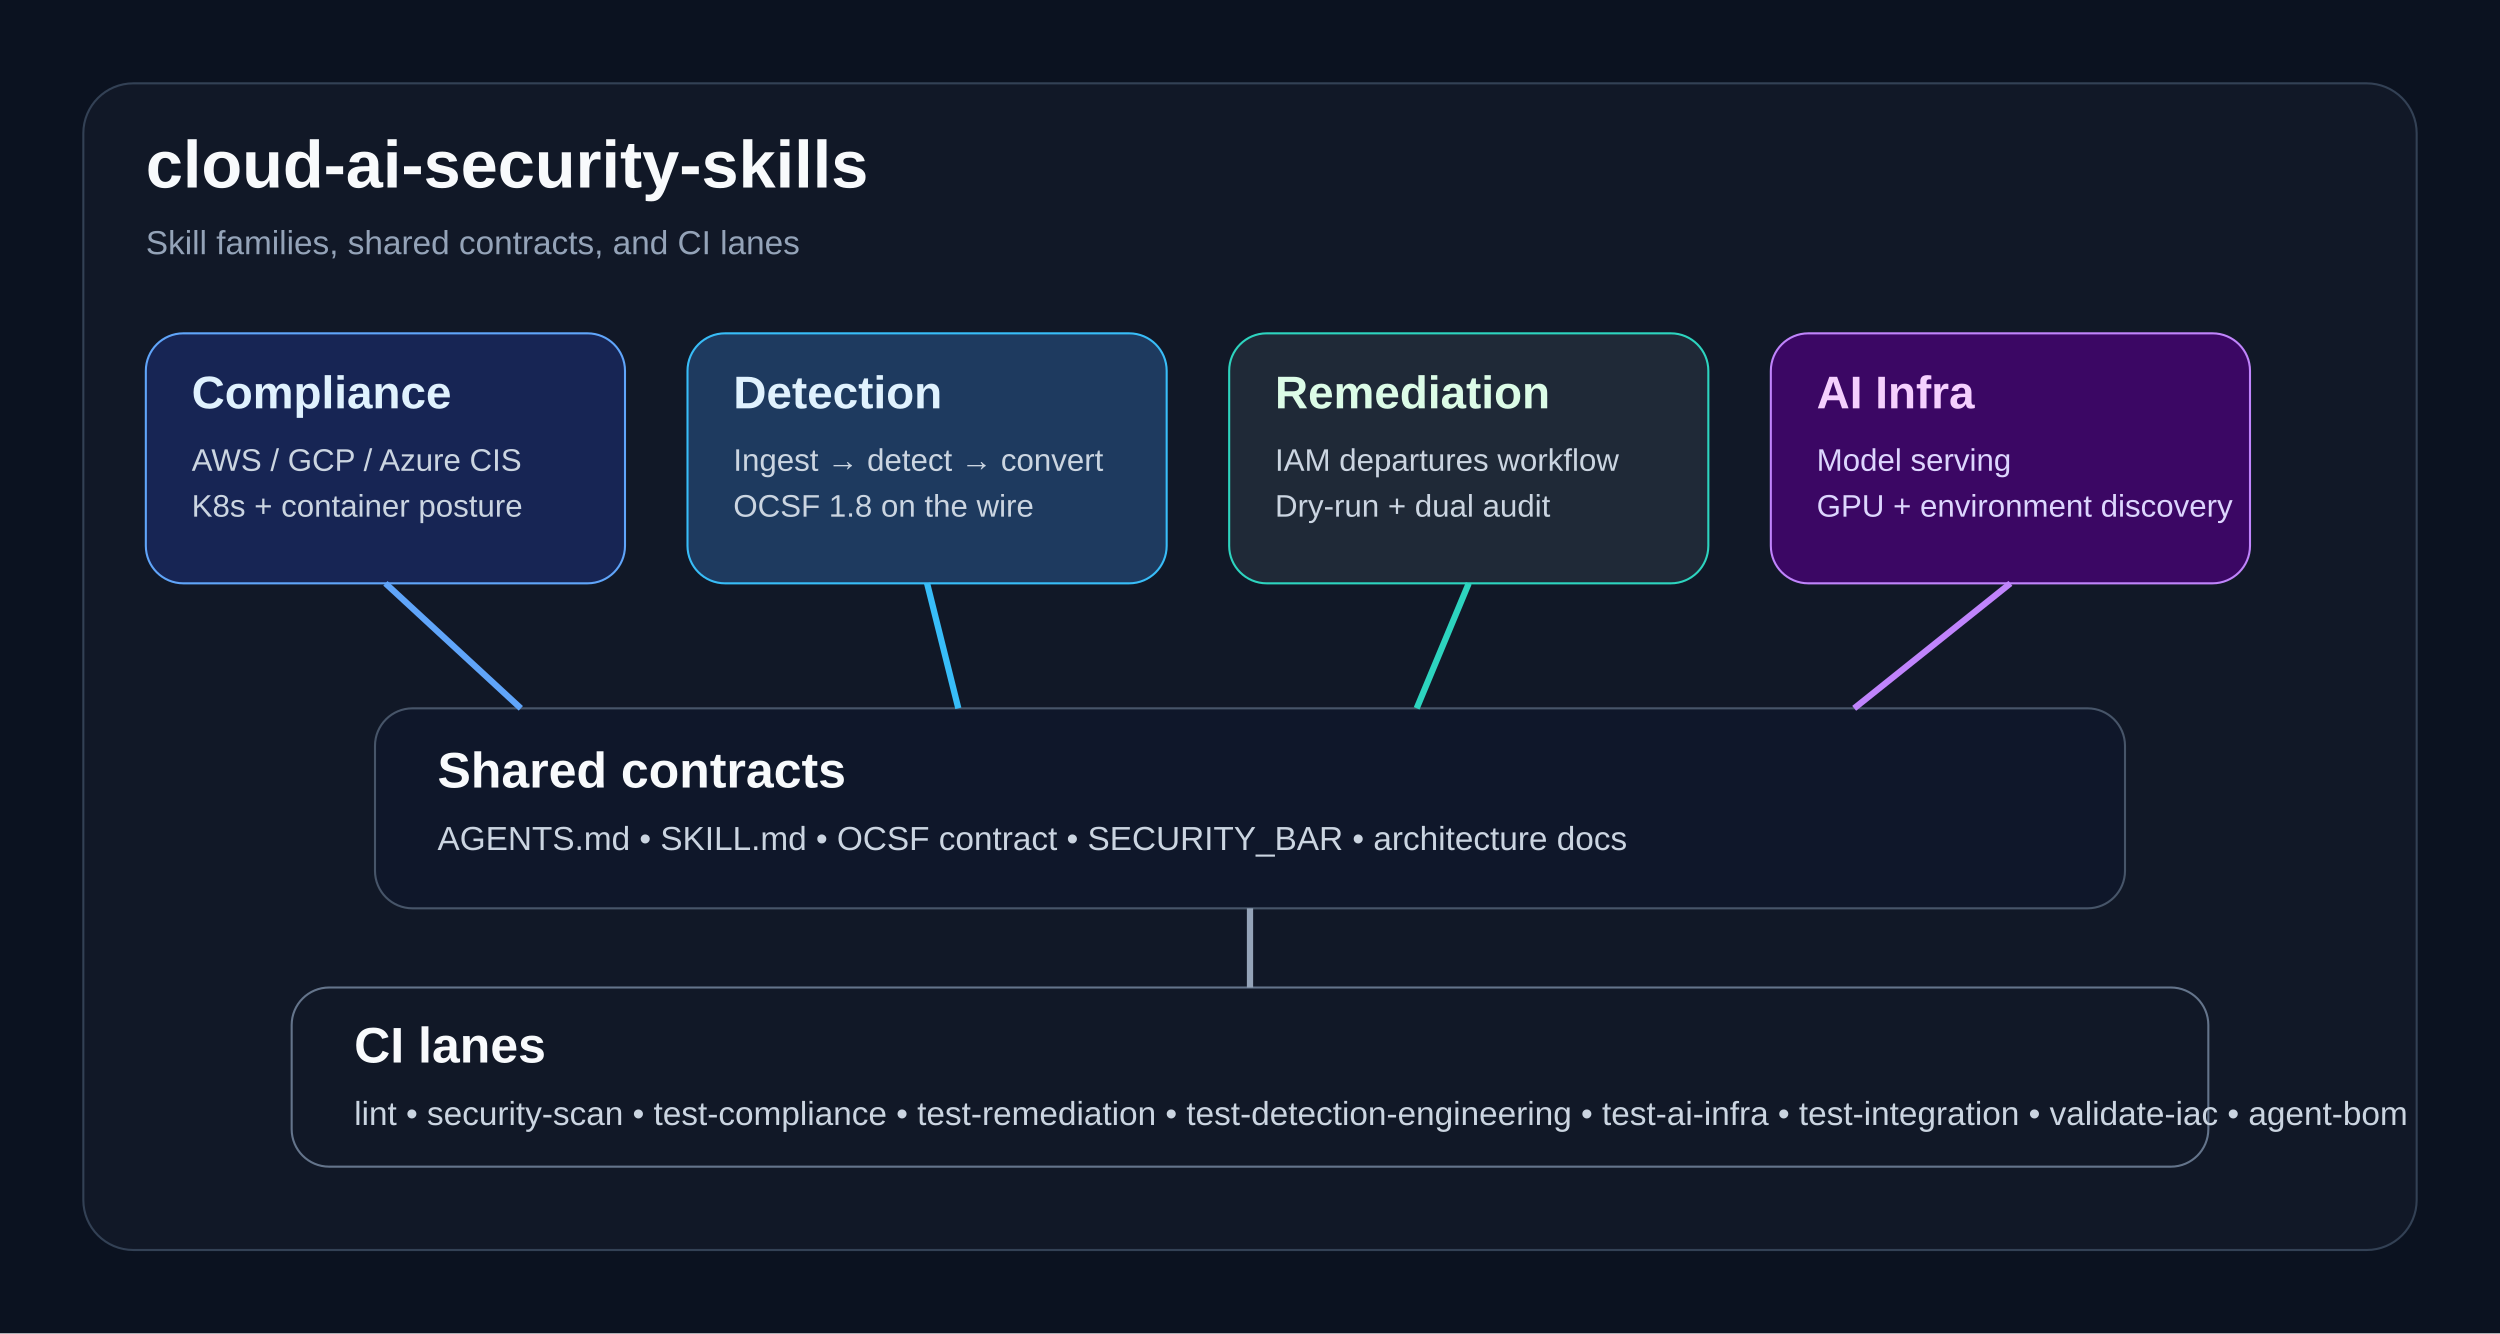
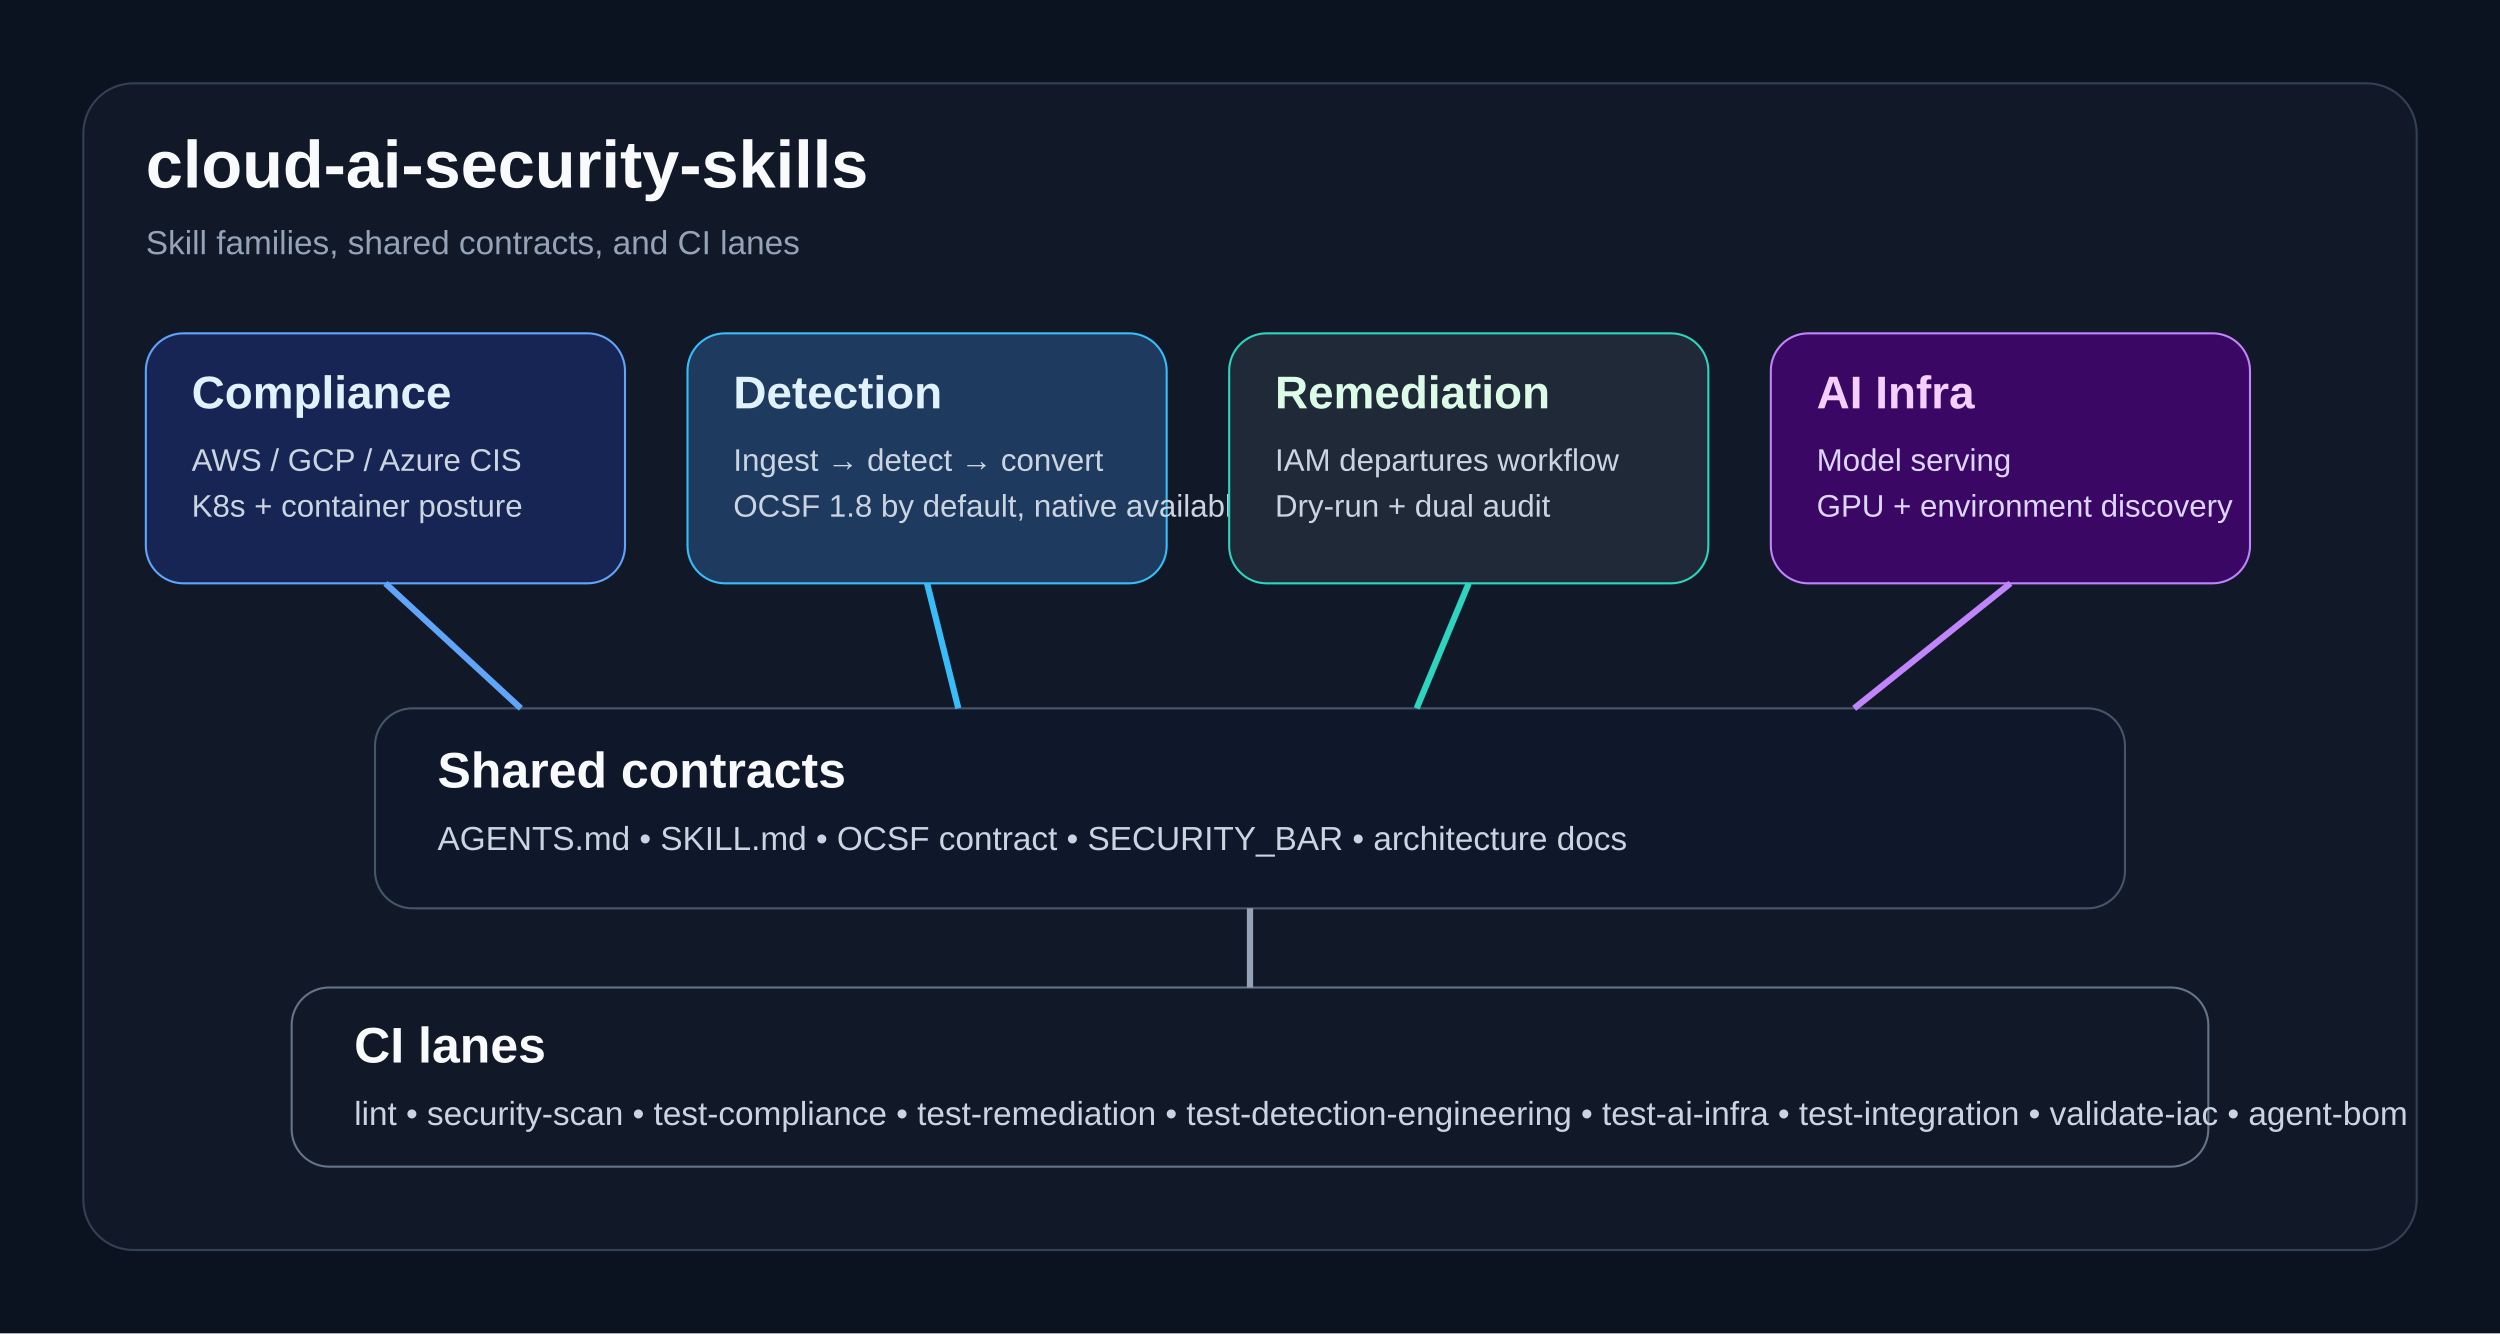
<svg xmlns="http://www.w3.org/2000/svg" width="1200" height="640" viewBox="0 0 1200 640" role="img" aria-labelledby="title desc">
  <rect width="1200" height="640" fill="#0b1220" />
  <rect x="40" y="40" width="1120" height="560" rx="24" fill="#111827" stroke="#334155" />
  <text x="70" y="90" fill="#f8fafc" font-size="32" font-family="Arial, sans-serif" font-weight="700">cloud-ai-security-skills</text>
  <text x="70" y="122" fill="#94a3b8" font-size="16" font-family="Arial, sans-serif">Skill families, shared contracts, and CI lanes</text>
  <rect x="70" y="160" width="230" height="120" rx="18" fill="#172554" stroke="#60a5fa" />
  <text x="92" y="196" fill="#e0f2fe" font-size="22" font-family="Arial, sans-serif" font-weight="700">Compliance</text>
  <text x="92" y="226" fill="#cbd5e1" font-size="15" font-family="Arial, sans-serif">AWS / GCP / Azure CIS</text>
  <text x="92" y="248" fill="#cbd5e1" font-size="15" font-family="Arial, sans-serif">K8s + container posture</text>
  <rect x="330" y="160" width="230" height="120" rx="18" fill="#1e3a5f" stroke="#38bdf8" />
  <text x="352" y="196" fill="#e0f2fe" font-size="22" font-family="Arial, sans-serif" font-weight="700">Detection</text>
  <text x="352" y="226" fill="#cbd5e1" font-size="15" font-family="Arial, sans-serif">Ingest → detect → convert</text>
-   <text x="352" y="248" fill="#cbd5e1" font-size="15" font-family="Arial, sans-serif">OCSF 1.8 on the wire</text>
+   <text x="352" y="248" fill="#cbd5e1" font-size="15" font-family="Arial, sans-serif">OCSF 1.8 by default, native available</text>
  <rect x="590" y="160" width="230" height="120" rx="18" fill="#1f2937" stroke="#2dd4bf" />
  <text x="612" y="196" fill="#dcfce7" font-size="22" font-family="Arial, sans-serif" font-weight="700">Remediation</text>
  <text x="612" y="226" fill="#cbd5e1" font-size="15" font-family="Arial, sans-serif">IAM departures workflow</text>
  <text x="612" y="248" fill="#cbd5e1" font-size="15" font-family="Arial, sans-serif">Dry-run + dual audit</text>
  <rect x="850" y="160" width="230" height="120" rx="18" fill="#3b0764" stroke="#c084fc" />
  <text x="872" y="196" fill="#f5d0fe" font-size="22" font-family="Arial, sans-serif" font-weight="700">AI Infra</text>
  <text x="872" y="226" fill="#ddd6fe" font-size="15" font-family="Arial, sans-serif">Model serving</text>
  <text x="872" y="248" fill="#ddd6fe" font-size="15" font-family="Arial, sans-serif">GPU + environment discovery</text>
  <rect x="180" y="340" width="840" height="96" rx="18" fill="#0f172a" stroke="#475569" />
  <text x="210" y="378" fill="#f8fafc" font-size="24" font-family="Arial, sans-serif" font-weight="700">Shared contracts</text>
  <text x="210" y="408" fill="#cbd5e1" font-size="16" font-family="Arial, sans-serif">AGENTS.md • SKILL.md • OCSF contract • SECURITY_BAR • architecture docs</text>
  <rect x="140" y="474" width="920" height="86" rx="18" fill="#111827" stroke="#64748b" />
  <text x="170" y="510" fill="#f8fafc" font-size="24" font-family="Arial, sans-serif" font-weight="700">CI lanes</text>
  <text x="170" y="540" fill="#cbd5e1" font-size="16" font-family="Arial, sans-serif">lint • security-scan • test-compliance • test-remediation • test-detection-engineering • test-ai-infra • test-integration • validate-iac • agent-bom</text>
  <path d="M185 280 L250 340" stroke="#60a5fa" stroke-width="3" fill="none" />
  <path d="M445 280 L460 340" stroke="#38bdf8" stroke-width="3" fill="none" />
  <path d="M705 280 L680 340" stroke="#2dd4bf" stroke-width="3" fill="none" />
  <path d="M965 280 L890 340" stroke="#c084fc" stroke-width="3" fill="none" />
  <path d="M600 436 L600 474" stroke="#94a3b8" stroke-width="3" fill="none" />
</svg>
